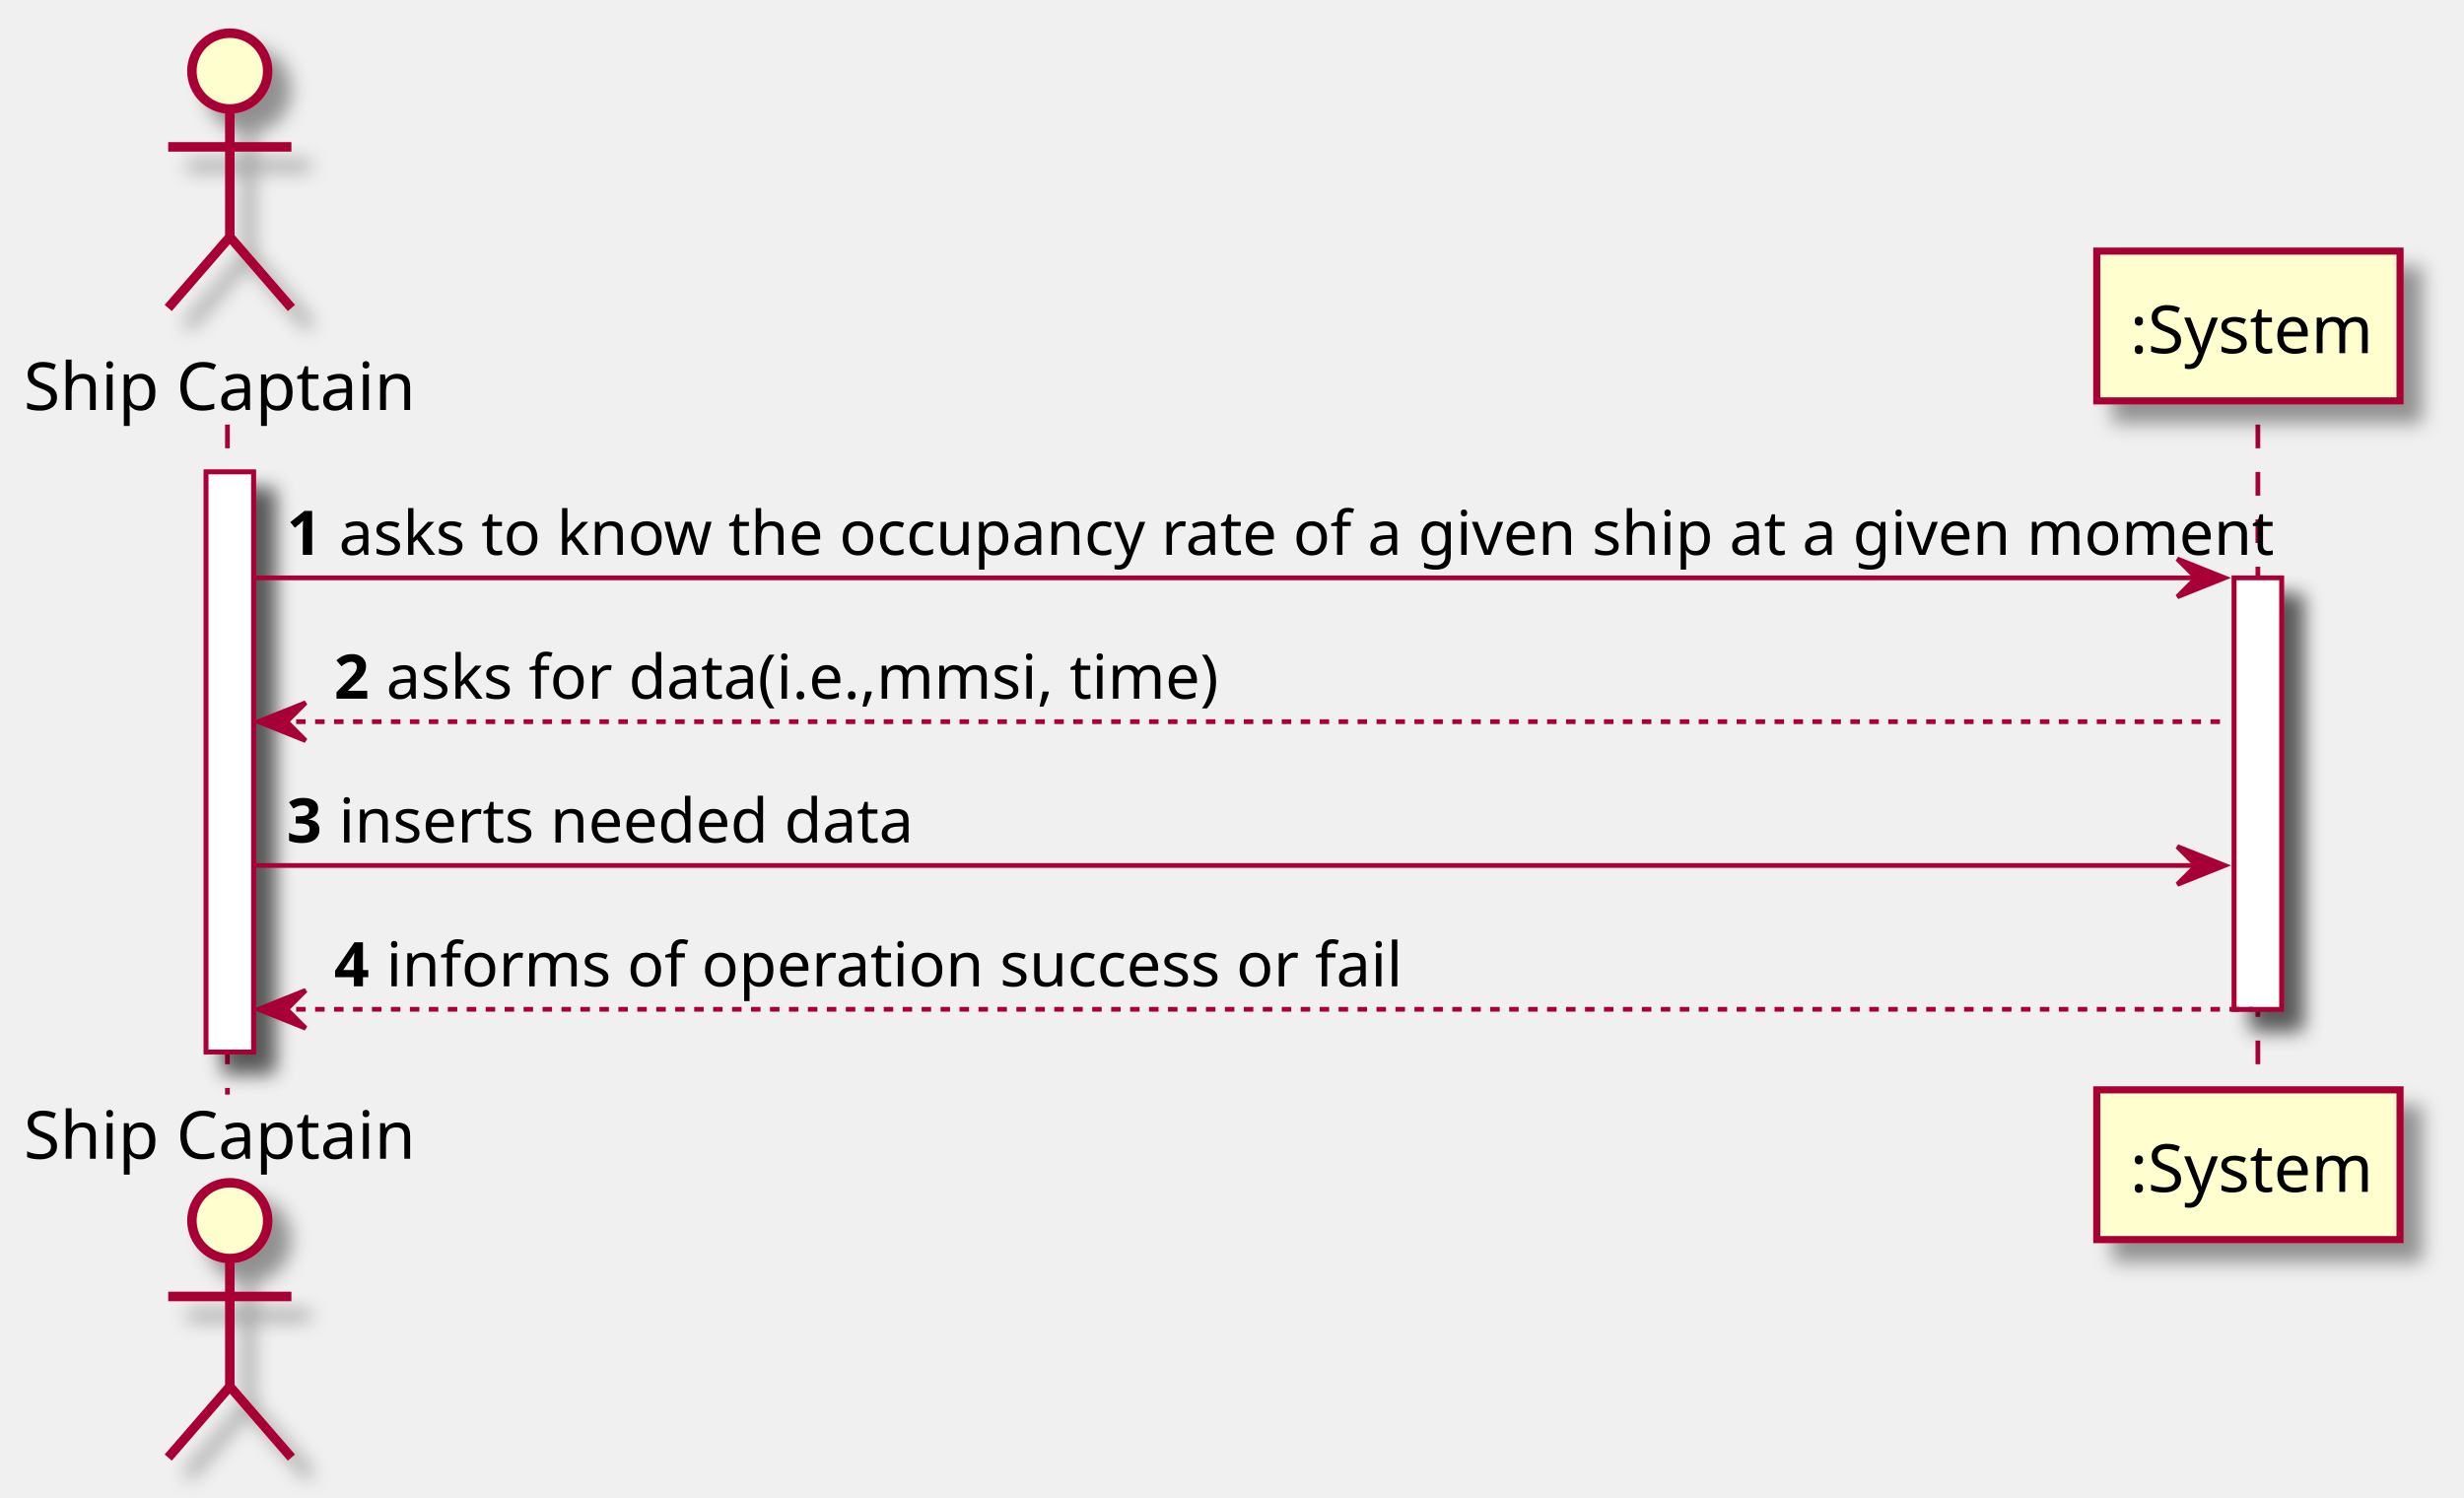
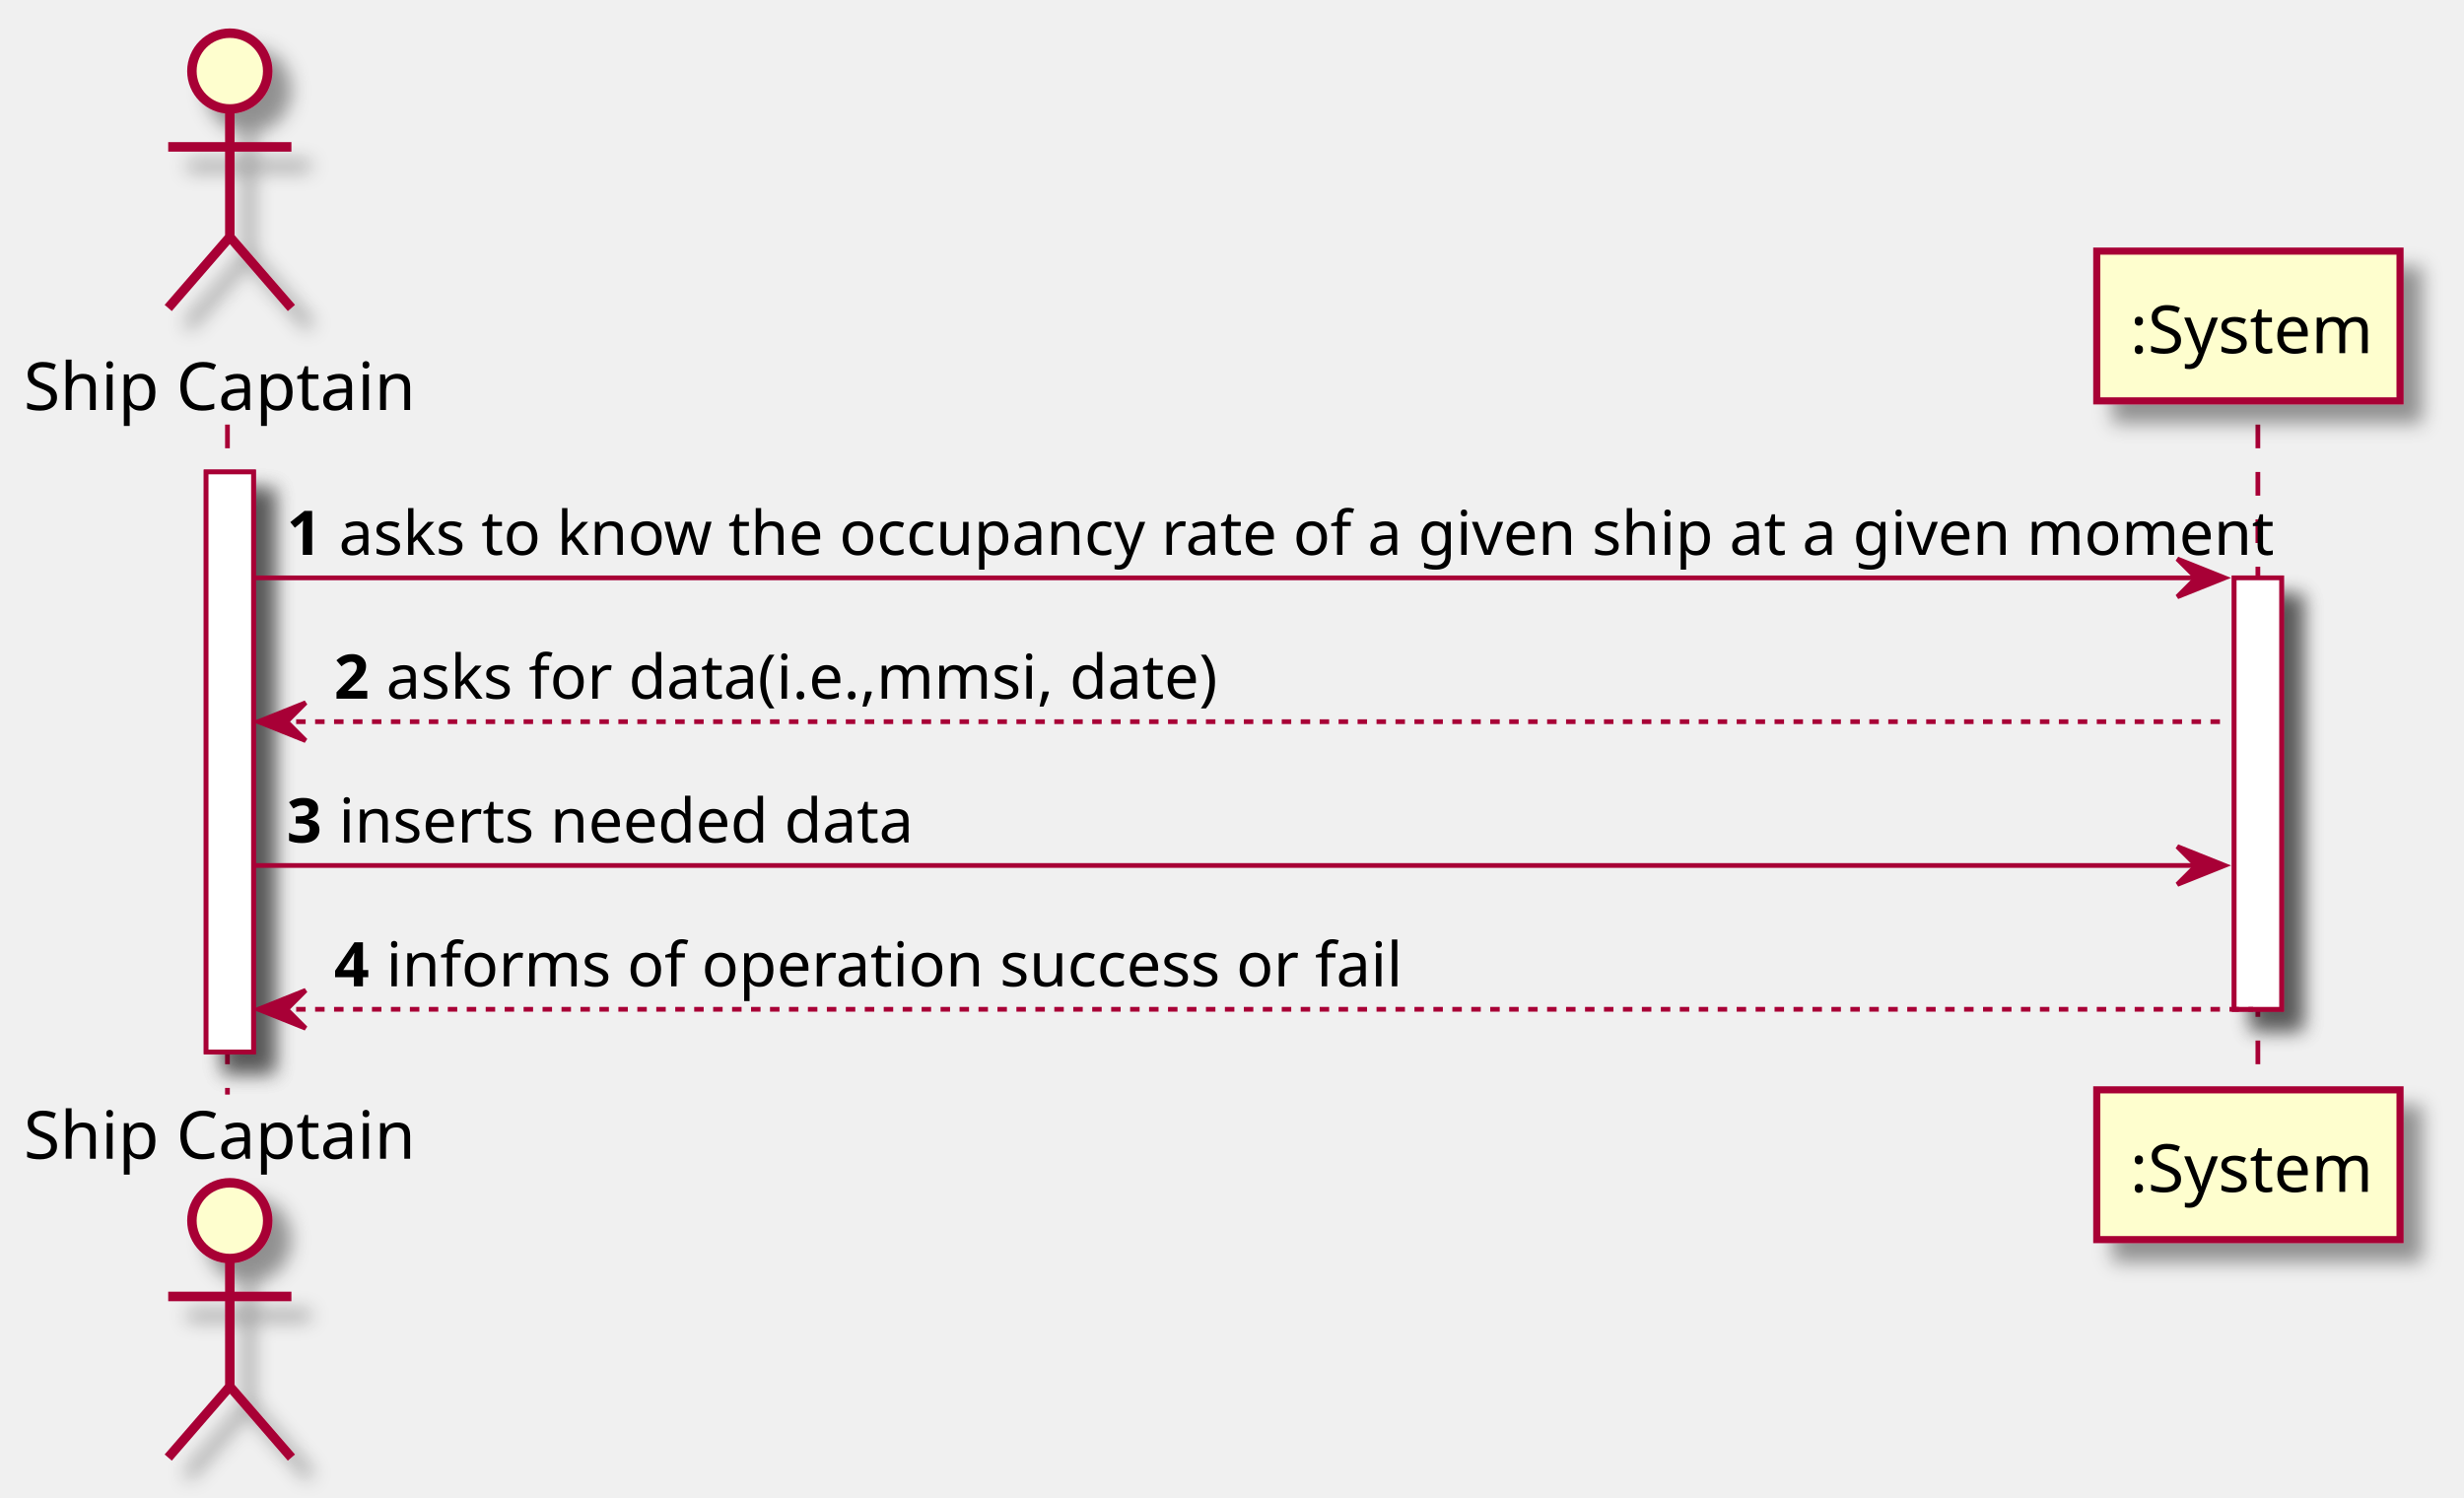
<svg xmlns="http://www.w3.org/2000/svg" contentScriptType="application/ecmascript" contentStyleType="text/css" height="316px" preserveAspectRatio="none" style="width:520px;height:316px;background:#FFFFFF;" version="1.1" viewBox="0 0 520 316" width="520px" zoomAndPan="magnify">
  <defs>
-     <filter height="300%" id="f1lkhf3zlbbu1a" width="300%" x="-1" y="-1">
+     <filter height="300%" id="f1uq1jgubmaa31" width="300%" x="-1" y="-1">
      <feGaussianBlur result="blurOut" stdDeviation="2.0" />
      <feColorMatrix in="blurOut" result="blurOut2" type="matrix" values="0 0 0 0 0 0 0 0 0 0 0 0 0 0 0 0 0 0 .4 0" />
      <feOffset dx="4.0" dy="4.0" in="blurOut2" result="blurOut3" />
      <feBlend in="SourceGraphic" in2="blurOut3" mode="normal" />
    </filter>
  </defs>
  <g>
-     <rect fill="#FFFFFF" filter="url(#f1lkhf3zlbbu1a)" height="122.406" style="stroke:#A80036;stroke-width:1.0;" width="10" x="43.5" y="99.609" />
-     <rect fill="#FFFFFF" filter="url(#f1lkhf3zlbbu1a)" height="91.055" style="stroke:#A80036;stroke-width:1.0;" width="10" x="471.5" y="121.961" />
+     <rect fill="#FFFFFF" filter="url(#f1uq1jgubmaa31)" height="122.406" style="stroke:#A80036;stroke-width:1.0;" width="10" x="43.5" y="99.609" />
+     <rect fill="#FFFFFF" filter="url(#f1uq1jgubmaa31)" height="91.055" style="stroke:#A80036;stroke-width:1.0;" width="10" x="471.5" y="121.961" />
    <line style="stroke:#A80036;stroke-width:1.0;stroke-dasharray:5.0,5.0;" x1="48" x2="48" y1="89.609" y2="231.016" />
    <line style="stroke:#A80036;stroke-width:1.0;stroke-dasharray:5.0,5.0;" x1="476.5" x2="476.5" y1="89.609" y2="231.016" />
    <text fill="#000000" font-family="sans-serif" font-size="14" lengthAdjust="spacing" textLength="81" x="5" y="86.533">Ship Captain</text>
-     <ellipse cx="48.5" cy="15" fill="#FEFECE" filter="url(#f1lkhf3zlbbu1a)" rx="8" ry="8" style="stroke:#A80036;stroke-width:2.0;" />
-     <path d="M48.5,23 L48.5,50 M35.5,31 L61.5,31 M48.5,50 L35.5,65 M48.5,50 L61.5,65 " fill="none" filter="url(#f1lkhf3zlbbu1a)" style="stroke:#A80036;stroke-width:2.0;" />
+     <ellipse cx="48.5" cy="15" fill="#FEFECE" filter="url(#f1uq1jgubmaa31)" rx="8" ry="8" style="stroke:#A80036;stroke-width:2.0;" />
+     <path d="M48.5,23 L48.5,50 M35.5,31 L61.5,31 M48.5,50 L35.5,65 M48.5,50 L61.5,65 " fill="none" filter="url(#f1uq1jgubmaa31)" style="stroke:#A80036;stroke-width:2.0;" />
    <text fill="#000000" font-family="sans-serif" font-size="14" lengthAdjust="spacing" textLength="81" x="5" y="244.549">Ship Captain</text>
-     <ellipse cx="48.5" cy="257.625" fill="#FEFECE" filter="url(#f1lkhf3zlbbu1a)" rx="8" ry="8" style="stroke:#A80036;stroke-width:2.0;" />
-     <path d="M48.5,265.625 L48.5,292.625 M35.5,273.625 L61.5,273.625 M48.5,292.625 L35.5,307.625 M48.5,292.625 L61.5,307.625 " fill="none" filter="url(#f1lkhf3zlbbu1a)" style="stroke:#A80036;stroke-width:2.0;" />
-     <rect fill="#FEFECE" filter="url(#f1lkhf3zlbbu1a)" height="31.609" style="stroke:#A80036;stroke-width:1.5;" width="64" x="442.5" y="53" />
+     <ellipse cx="48.5" cy="257.625" fill="#FEFECE" filter="url(#f1uq1jgubmaa31)" rx="8" ry="8" style="stroke:#A80036;stroke-width:2.0;" />
+     <path d="M48.5,265.625 L48.5,292.625 M35.5,273.625 L61.5,273.625 M48.5,292.625 L35.5,307.625 M48.5,292.625 L61.5,307.625 " fill="none" filter="url(#f1uq1jgubmaa31)" style="stroke:#A80036;stroke-width:2.0;" />
+     <rect fill="#FEFECE" filter="url(#f1uq1jgubmaa31)" height="31.609" style="stroke:#A80036;stroke-width:1.5;" width="64" x="442.5" y="53" />
    <text fill="#000000" font-family="sans-serif" font-size="14" lengthAdjust="spacing" textLength="50" x="449.5" y="74.533">:System</text>
-     <rect fill="#FEFECE" filter="url(#f1lkhf3zlbbu1a)" height="31.609" style="stroke:#A80036;stroke-width:1.5;" width="64" x="442.5" y="230.016" />
+     <rect fill="#FEFECE" filter="url(#f1uq1jgubmaa31)" height="31.609" style="stroke:#A80036;stroke-width:1.5;" width="64" x="442.5" y="230.016" />
    <text fill="#000000" font-family="sans-serif" font-size="14" lengthAdjust="spacing" textLength="50" x="449.5" y="251.549">:System</text>
-     <rect fill="#FFFFFF" filter="url(#f1lkhf3zlbbu1a)" height="122.406" style="stroke:#A80036;stroke-width:1.0;" width="10" x="43.5" y="99.609" />
-     <rect fill="#FFFFFF" filter="url(#f1lkhf3zlbbu1a)" height="91.055" style="stroke:#A80036;stroke-width:1.0;" width="10" x="471.5" y="121.961" />
+     <rect fill="#FFFFFF" filter="url(#f1uq1jgubmaa31)" height="122.406" style="stroke:#A80036;stroke-width:1.0;" width="10" x="43.5" y="99.609" />
+     <rect fill="#FFFFFF" filter="url(#f1uq1jgubmaa31)" height="91.055" style="stroke:#A80036;stroke-width:1.0;" width="10" x="471.5" y="121.961" />
    <polygon fill="#A80036" points="459.5,117.961,469.5,121.961,459.5,125.961,463.5,121.961" style="stroke:#A80036;stroke-width:1.0;" />
    <line style="stroke:#A80036;stroke-width:1.0;" x1="53.5" x2="465.5" y1="121.961" y2="121.961" />
    <text fill="#000000" font-family="sans-serif" font-size="13" font-weight="bold" lengthAdjust="spacing" textLength="7" x="60.5" y="117.105">1</text>
    <text fill="#000000" font-family="sans-serif" font-size="13" lengthAdjust="spacing" textLength="388" x="71.5" y="117.105">asks to know the occupancy rate of a given ship at a given moment</text>
    <polygon fill="#A80036" points="64.5,148.312,54.5,152.312,64.5,156.312,60.5,152.312" style="stroke:#A80036;stroke-width:1.0;" />
    <line style="stroke:#A80036;stroke-width:1.0;stroke-dasharray:2.0,2.0;" x1="58.5" x2="470.5" y1="152.312" y2="152.312" />
    <text fill="#000000" font-family="sans-serif" font-size="13" font-weight="bold" lengthAdjust="spacing" textLength="7" x="70.5" y="147.456">2</text>
-     <text fill="#000000" font-family="sans-serif" font-size="13" lengthAdjust="spacing" textLength="170" x="81.5" y="147.456">asks for data(i.e.,mmsi, time)</text>
+     <text fill="#000000" font-family="sans-serif" font-size="13" lengthAdjust="spacing" textLength="170" x="81.5" y="147.456">asks for data(i.e.,mmsi, date)</text>
    <polygon fill="#A80036" points="459.5,178.664,469.5,182.664,459.5,186.664,463.5,182.664" style="stroke:#A80036;stroke-width:1.0;" />
    <line style="stroke:#A80036;stroke-width:1.0;" x1="53.5" x2="465.5" y1="182.664" y2="182.664" />
    <text fill="#000000" font-family="sans-serif" font-size="13" font-weight="bold" lengthAdjust="spacing" textLength="7" x="60.5" y="177.808">3</text>
    <text fill="#000000" font-family="sans-serif" font-size="13" lengthAdjust="spacing" textLength="114" x="71.5" y="177.808">inserts needed data</text>
    <polygon fill="#A80036" points="64.5,209.016,54.5,213.016,64.5,217.016,60.5,213.016" style="stroke:#A80036;stroke-width:1.0;" />
    <line style="stroke:#A80036;stroke-width:1.0;stroke-dasharray:2.0,2.0;" x1="58.5" x2="475.5" y1="213.016" y2="213.016" />
    <text fill="#000000" font-family="sans-serif" font-size="13" font-weight="bold" lengthAdjust="spacing" textLength="7" x="70.5" y="208.159">4</text>
    <text fill="#000000" font-family="sans-serif" font-size="13" lengthAdjust="spacing" textLength="201" x="81.5" y="208.159">informs of operation success or fail</text>
  </g>
</svg>
